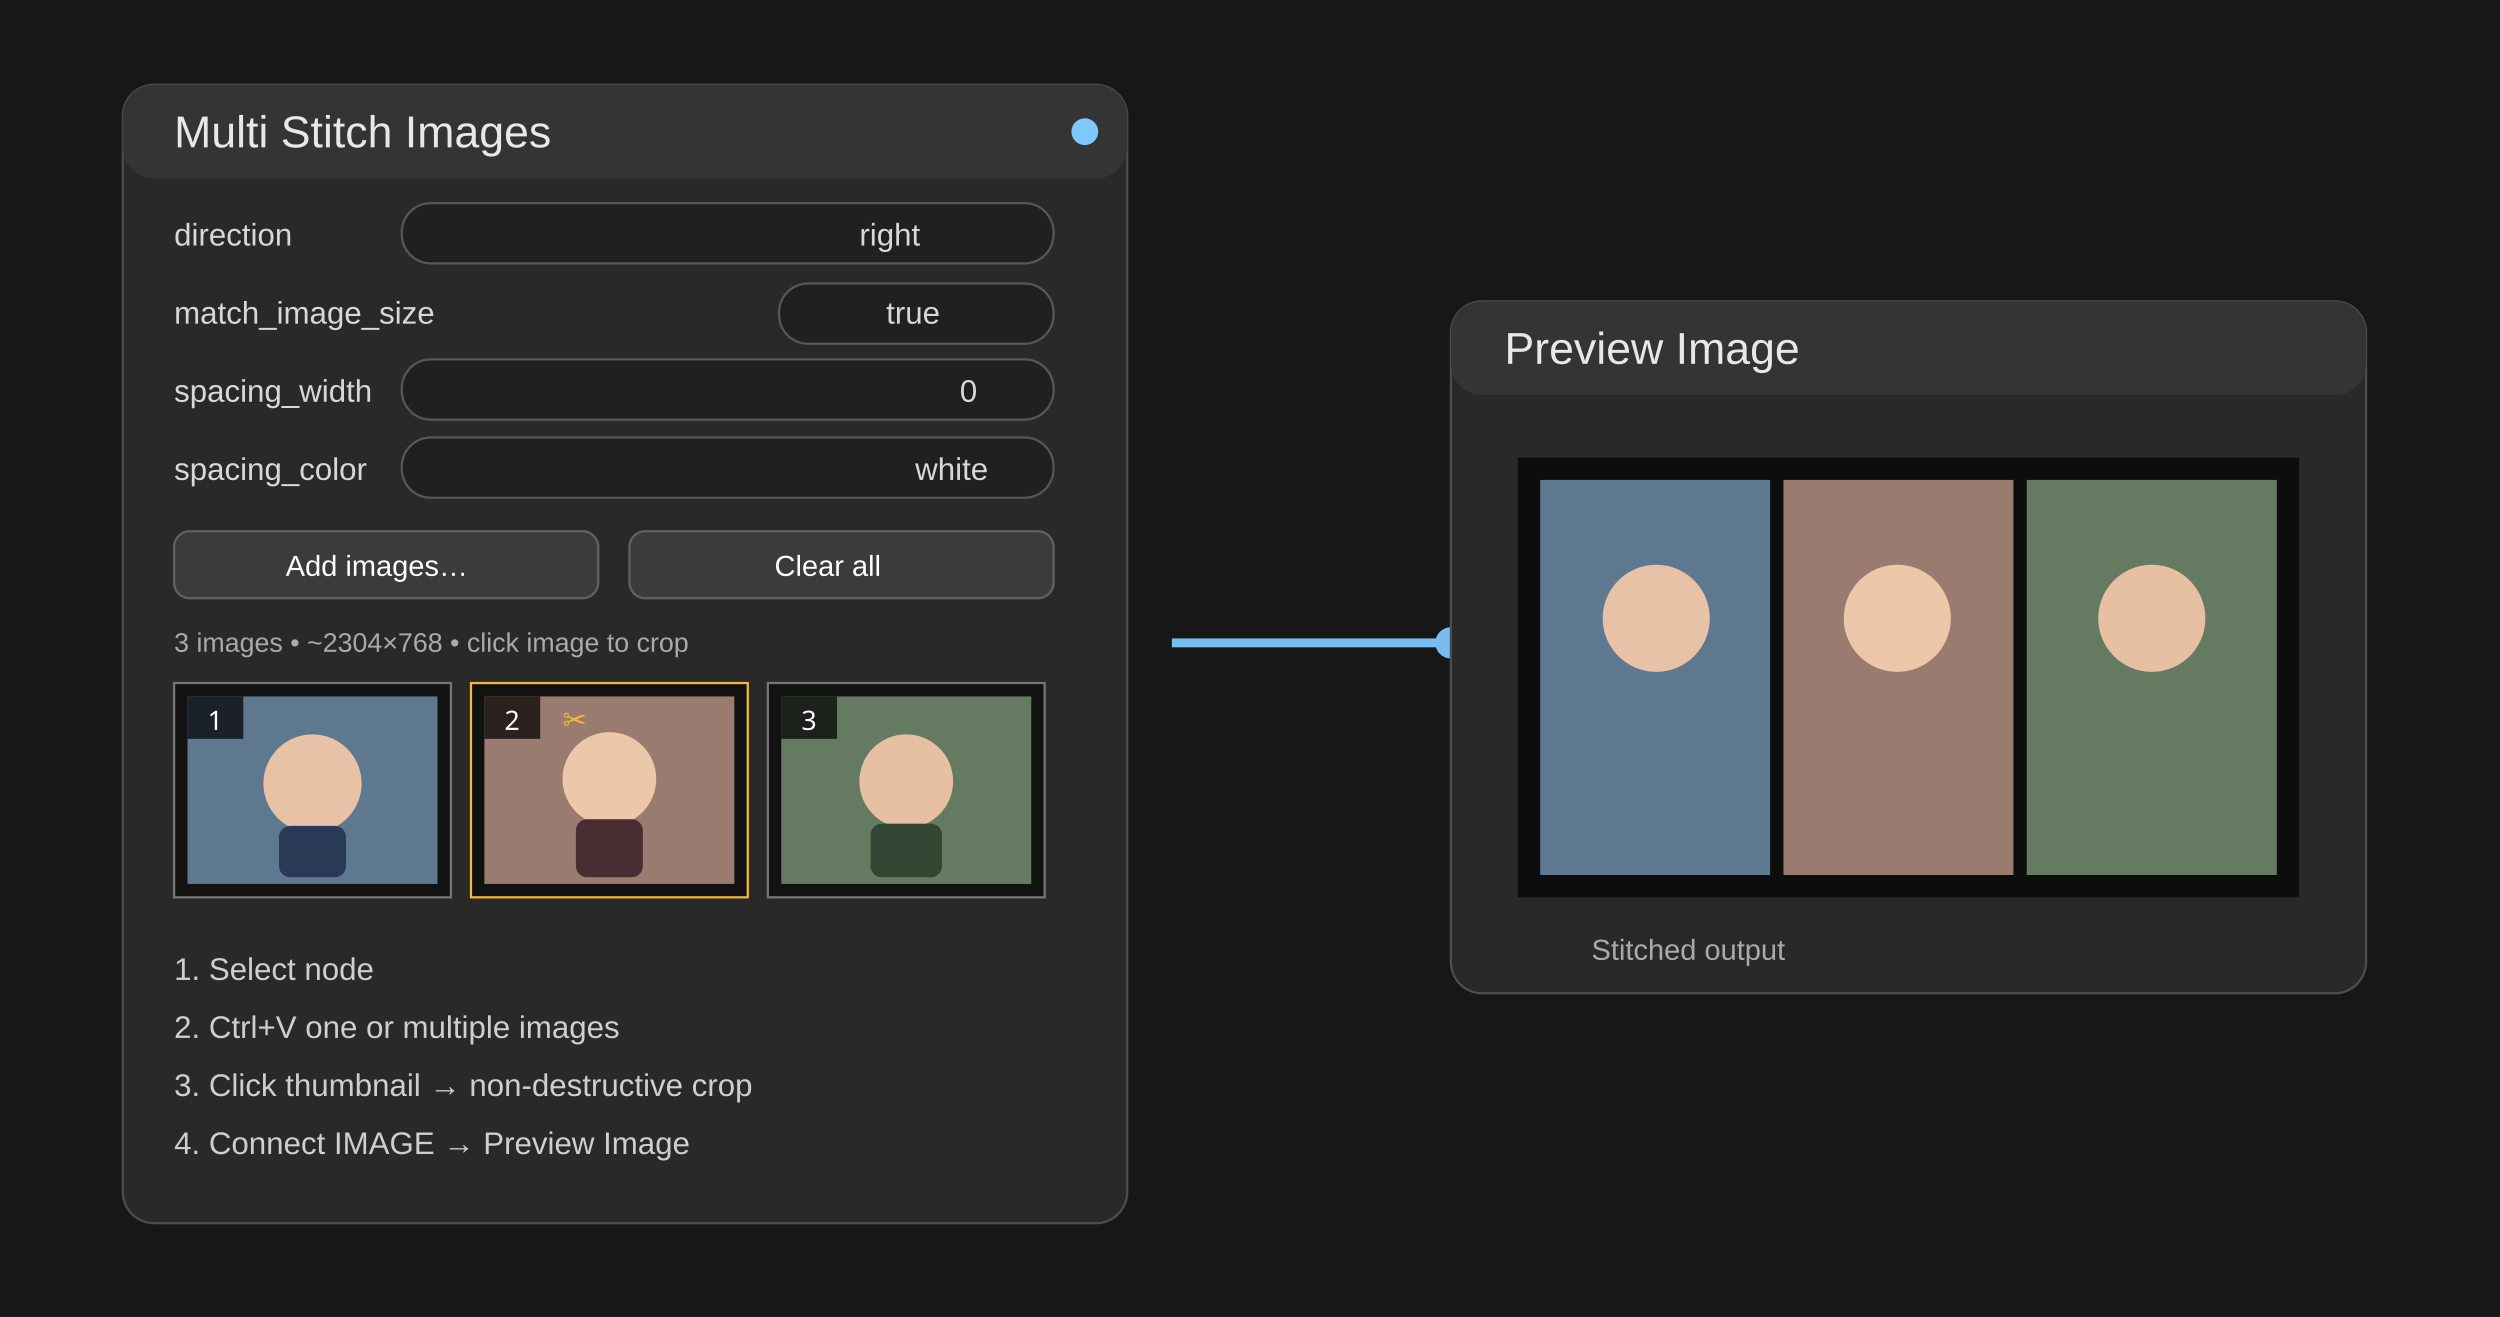
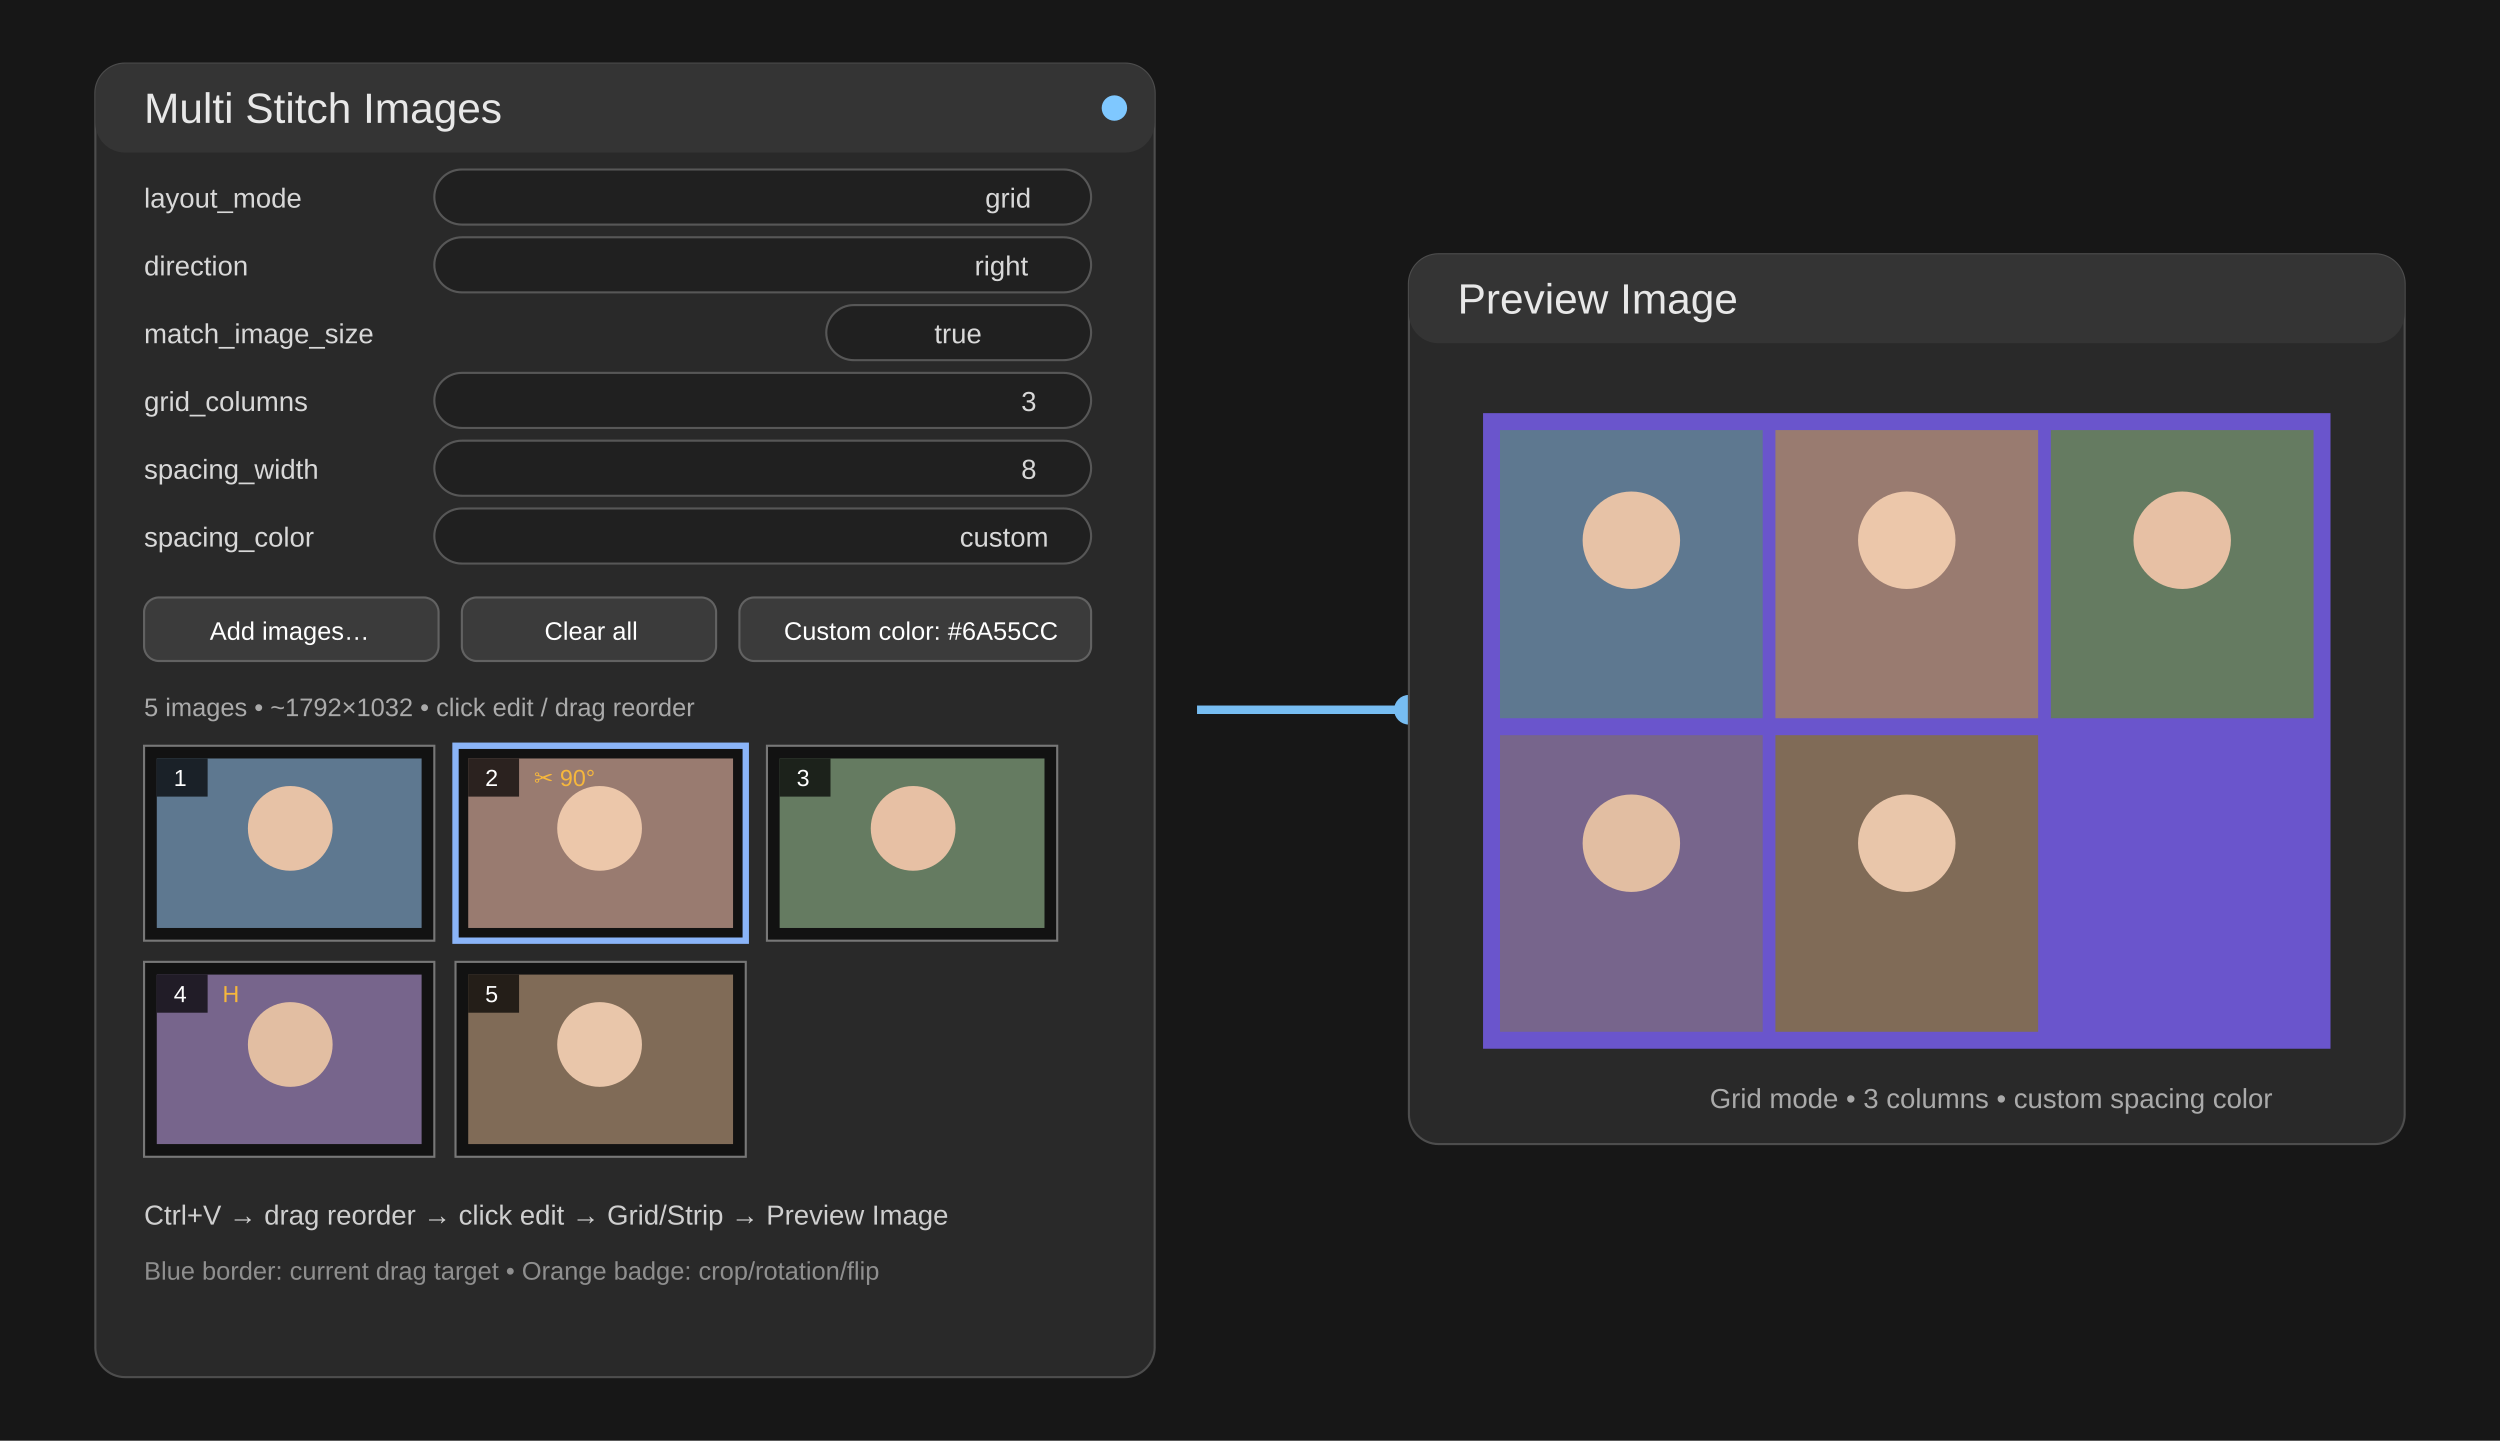
- <svg xmlns="http://www.w3.org/2000/svg" width="1120" height="590" viewBox="0 0 1120 590">
-   <rect width="1120" height="590" fill="#171717" />
-   <rect x="55" y="38" width="450" height="510" rx="14" fill="#292929" stroke="#4d4d4d" />
-   <rect x="55" y="38" width="450" height="42" rx="14" fill="#343434" />
-   <text x="78" y="66" font-family="Segoe UI,Arial" font-size="20" fill="#e8e8e8">Multi Stitch Images</text>
-   <circle cx="486" cy="59" r="6" fill="#7fc8ff" />
-   <g font-family="Segoe UI,Arial" font-size="14" fill="#d8d8d8">
-     <text x="78" y="110">direction</text>
-     <rect x="180" y="91" width="292" height="27" rx="13" fill="#202020" stroke="#575757" />
-     <text x="385" y="110">right</text>
-     <text x="78" y="145">match_image_size</text>
-     <rect x="349" y="127" width="123" height="27" rx="13" fill="#202020" stroke="#575757" />
-     <text x="397" y="145">true</text>
-     <text x="78" y="180">spacing_width</text>
-     <rect x="180" y="161" width="292" height="27" rx="13" fill="#202020" stroke="#575757" />
-     <text x="430" y="180">0</text>
-     <text x="78" y="215">spacing_color</text>
-     <rect x="180" y="196" width="292" height="27" rx="13" fill="#202020" stroke="#575757" />
-     <text x="410" y="215">white</text>
+ <svg xmlns="http://www.w3.org/2000/svg" width="1180" height="680" viewBox="0 0 1180 680">
+   <rect width="1180" height="680" fill="#171717" />
+   <rect x="45" y="30" width="500" height="620" rx="14" fill="#292929" stroke="#4d4d4d" />
+   <rect x="45" y="30" width="500" height="42" rx="14" fill="#343434" />
+   <text x="68" y="58" font-family="Segoe UI,Arial" font-size="20" fill="#e8e8e8">Multi Stitch Images</text>
+   <circle cx="526" cy="51" r="6" fill="#7fc8ff" />
+   <g font-family="Segoe UI,Arial" font-size="13" fill="#d8d8d8">
+     <text x="68" y="98">layout_mode</text>
+     <rect x="205" y="80" width="310" height="26" rx="13" fill="#202020" stroke="#575757" />
+     <text x="465" y="98">grid</text>
+     <text x="68" y="130">direction</text>
+     <rect x="205" y="112" width="310" height="26" rx="13" fill="#202020" stroke="#575757" />
+     <text x="460" y="130">right</text>
+     <text x="68" y="162">match_image_size</text>
+     <rect x="390" y="144" width="125" height="26" rx="13" fill="#202020" stroke="#575757" />
+     <text x="441" y="162">true</text>
+     <text x="68" y="194">grid_columns</text>
+     <rect x="205" y="176" width="310" height="26" rx="13" fill="#202020" stroke="#575757" />
+     <text x="482" y="194">3</text>
+     <text x="68" y="226">spacing_width</text>
+     <rect x="205" y="208" width="310" height="26" rx="13" fill="#202020" stroke="#575757" />
+     <text x="482" y="226">8</text>
+     <text x="68" y="258">spacing_color</text>
+     <rect x="205" y="240" width="310" height="26" rx="13" fill="#202020" stroke="#575757" />
+     <text x="453" y="258">custom</text>
  </g>
-   <rect x="78" y="238" width="190" height="30" rx="7" fill="#3b3b3b" stroke="#626262" />
-   <text x="128" y="258" font-family="Segoe UI,Arial" font-size="13" fill="#fff">Add images…</text>
-   <rect x="282" y="238" width="190" height="30" rx="7" fill="#3b3b3b" stroke="#626262" />
-   <text x="347" y="258" font-family="Segoe UI,Arial" font-size="13" fill="#fff">Clear all</text>
-   <text x="78" y="292" font-family="Segoe UI,Arial" font-size="12" fill="#aaa">3 images  •  ~2304×768  •  click image to crop</text>
+   <rect x="68" y="282" width="139" height="30" rx="7" fill="#3b3b3b" stroke="#626262" />
+   <text x="99" y="302" font-family="Segoe UI,Arial" font-size="12" fill="#fff">Add images…</text>
+   <rect x="218" y="282" width="120" height="30" rx="7" fill="#3b3b3b" stroke="#626262" />
+   <text x="257" y="302" font-family="Segoe UI,Arial" font-size="12" fill="#fff">Clear all</text>
+   <rect x="349" y="282" width="166" height="30" rx="7" fill="#3b3b3b" stroke="#626262" />
+   <text x="370" y="302" font-family="Segoe UI,Arial" font-size="12" fill="#fff">Custom color: #6A55CC</text>
+   <text x="68" y="338" font-family="Segoe UI,Arial" font-size="12" fill="#aaa">5 images • ~1792×1032 • click edit / drag reorder</text>
+   <g font-family="Segoe UI,Arial" font-size="11">
+     <rect x="68" y="352" width="137" height="92" fill="#121212" stroke="#777" />
+     <rect x="74" y="358" width="125" height="80" fill="#5e7890" />
+     <circle cx="137" cy="391" r="20" fill="#e7c2a6" />
+     <rect x="74" y="358" width="24" height="18" fill="#000" opacity=".72" />
+     <text x="82" y="371" fill="#fff">1</text>
+     <rect x="215" y="352" width="137" height="92" fill="#121212" stroke="#8ab4f8" stroke-width="3" />
+     <rect x="221" y="358" width="125" height="80" fill="#997b70" />
+     <circle cx="283" cy="391" r="20" fill="#ecc7aa" />
+     <rect x="221" y="358" width="24" height="18" fill="#000" opacity=".72" />
+     <text x="229" y="371" fill="#fff">2</text>
+     <text x="252" y="371" fill="#f6b73c">✂ 90°</text>
+     <rect x="362" y="352" width="137" height="92" fill="#121212" stroke="#777" />
+     <rect x="368" y="358" width="125" height="80" fill="#657b61" />
+     <circle cx="431" cy="391" r="20" fill="#e7c0a4" />
+     <rect x="368" y="358" width="24" height="18" fill="#000" opacity=".72" />
+     <text x="376" y="371" fill="#fff">3</text>
+     <rect x="68" y="454" width="137" height="92" fill="#121212" stroke="#777" />
+     <rect x="74" y="460" width="125" height="80" fill="#77658c" />
+     <circle cx="137" cy="493" r="20" fill="#e2bea2" />
+     <rect x="74" y="460" width="24" height="18" fill="#000" opacity=".72" />
+     <text x="82" y="473" fill="#fff">4</text>
+     <text x="105" y="473" fill="#f6b73c">H</text>
+     <rect x="215" y="454" width="137" height="92" fill="#121212" stroke="#777" />
+     <rect x="221" y="460" width="125" height="80" fill="#806b57" />
+     <circle cx="283" cy="493" r="20" fill="#e9c6aa" />
+     <rect x="221" y="460" width="24" height="18" fill="#000" opacity=".72" />
+     <text x="229" y="473" fill="#fff">5</text>
+   </g>
+   <text x="68" y="578" font-family="Segoe UI,Arial" font-size="13" fill="#cfcfcf">Ctrl+V → drag reorder → click edit → Grid/Strip → Preview Image</text>
+   <text x="68" y="604" font-family="Segoe UI,Arial" font-size="12" fill="#8f8f8f">Blue border: current drag target • Orange badge: crop/rotation/flip</text>
+   <path d="M565 335 C615 335 625 335 665 335" stroke="#77bdf2" stroke-width="4" fill="none" />
+   <circle cx="665" cy="335" r="7" fill="#77bdf2" />
+   <rect x="665" y="120" width="470" height="420" rx="14" fill="#292929" stroke="#4d4d4d" />
+   <rect x="665" y="120" width="470" height="42" rx="14" fill="#343434" />
+   <text x="688" y="148" font-family="Segoe UI,Arial" font-size="20" fill="#e8e8e8">Preview Image</text>
+   <rect x="700" y="195" width="400" height="300" fill="#6A55CC" />
  <g>
-     <rect x="78" y="306" width="124" height="96" fill="#121212" stroke="#777" />
-     <rect x="84" y="312" width="112" height="84" fill="#5e7890" />
-     <circle cx="140" cy="351" r="22" fill="#e7c2a6" />
-     <rect x="125" y="370" width="30" height="23" rx="5" fill="#283a55" />
-     <rect x="84" y="312" width="25" height="19" fill="#000" opacity=".72" />
-     <text x="93" y="327" fill="#fff" font-family="Segoe UI" font-size="12">1</text>
-     <rect x="211" y="306" width="124" height="96" fill="#121212" stroke="#f6b73c" />
-     <rect x="217" y="312" width="112" height="84" fill="#997b70" />
-     <circle cx="273" cy="349" r="21" fill="#ecc7aa" />
-     <rect x="258" y="367" width="30" height="26" rx="5" fill="#492d33" />
-     <rect x="217" y="312" width="25" height="19" fill="#000" opacity=".72" />
-     <text x="226" y="327" fill="#fff" font-family="Segoe UI" font-size="12">2</text>
-     <text x="252" y="327" fill="#f6b73c" font-family="Segoe UI" font-size="13">✂</text>
-     <rect x="344" y="306" width="124" height="96" fill="#121212" stroke="#777" />
-     <rect x="350" y="312" width="112" height="84" fill="#657b61" />
-     <circle cx="406" cy="350" r="21" fill="#e7c0a4" />
-     <rect x="390" y="369" width="32" height="24" rx="5" fill="#314633" />
-     <rect x="350" y="312" width="25" height="19" fill="#000" opacity=".72" />
-     <text x="359" y="327" fill="#fff" font-family="Segoe UI" font-size="12">3</text>
+     <rect x="708" y="203" width="124" height="136" fill="#5e7890" />
+     <circle cx="770" cy="255" r="23" fill="#e7c2a6" />
+     <rect x="838" y="203" width="124" height="136" fill="#997b70" />
+     <circle cx="900" cy="255" r="23" fill="#ecc7aa" />
+     <rect x="968" y="203" width="124" height="136" fill="#657b61" />
+     <circle cx="1030" cy="255" r="23" fill="#e7c0a4" />
+     <rect x="708" y="347" width="124" height="140" fill="#77658c" />
+     <circle cx="770" cy="398" r="23" fill="#e2bea2" />
+     <rect x="838" y="347" width="124" height="140" fill="#806b57" />
+     <circle cx="900" cy="398" r="23" fill="#e9c6aa" />
  </g>
-   <text x="78" y="439" font-family="Segoe UI,Arial" font-size="14" fill="#cfcfcf">1. Select node</text>
-   <text x="78" y="465" font-family="Segoe UI,Arial" font-size="14" fill="#cfcfcf">2. Ctrl+V one or multiple images</text>
-   <text x="78" y="491" font-family="Segoe UI,Arial" font-size="14" fill="#cfcfcf">3. Click thumbnail → non-destructive crop</text>
-   <text x="78" y="517" font-family="Segoe UI,Arial" font-size="14" fill="#cfcfcf">4. Connect IMAGE → Preview Image</text>
-   <path d="M525 288 C585 288 600 288 650 288" stroke="#77bdf2" stroke-width="4" fill="none" />
-   <circle cx="650" cy="288" r="7" fill="#77bdf2" />
-   <rect x="650" y="135" width="410" height="310" rx="14" fill="#292929" stroke="#4d4d4d" />
-   <rect x="650" y="135" width="410" height="42" rx="14" fill="#343434" />
-   <text x="674" y="163" font-family="Segoe UI,Arial" font-size="20" fill="#e8e8e8">Preview Image</text>
-   <rect x="680" y="205" width="350" height="197" fill="#0d0d0d" />
-   <rect x="690" y="215" width="103" height="177" fill="#5e7890" />
-   <circle cx="742" cy="277" r="24" fill="#e7c2a6" />
-   <rect x="799" y="215" width="103" height="177" fill="#997b70" />
-   <circle cx="850" cy="277" r="24" fill="#ecc7aa" />
-   <rect x="908" y="215" width="112" height="177" fill="#657b61" />
-   <circle cx="964" cy="277" r="24" fill="#e7c0a4" />
-   <text x="713" y="430" font-family="Segoe UI,Arial" font-size="13" fill="#aaa">Stitched output</text>
+   <text x="807" y="523" font-family="Segoe UI,Arial" font-size="13" fill="#aaa">Grid mode • 3 columns • custom spacing color</text>
</svg>
